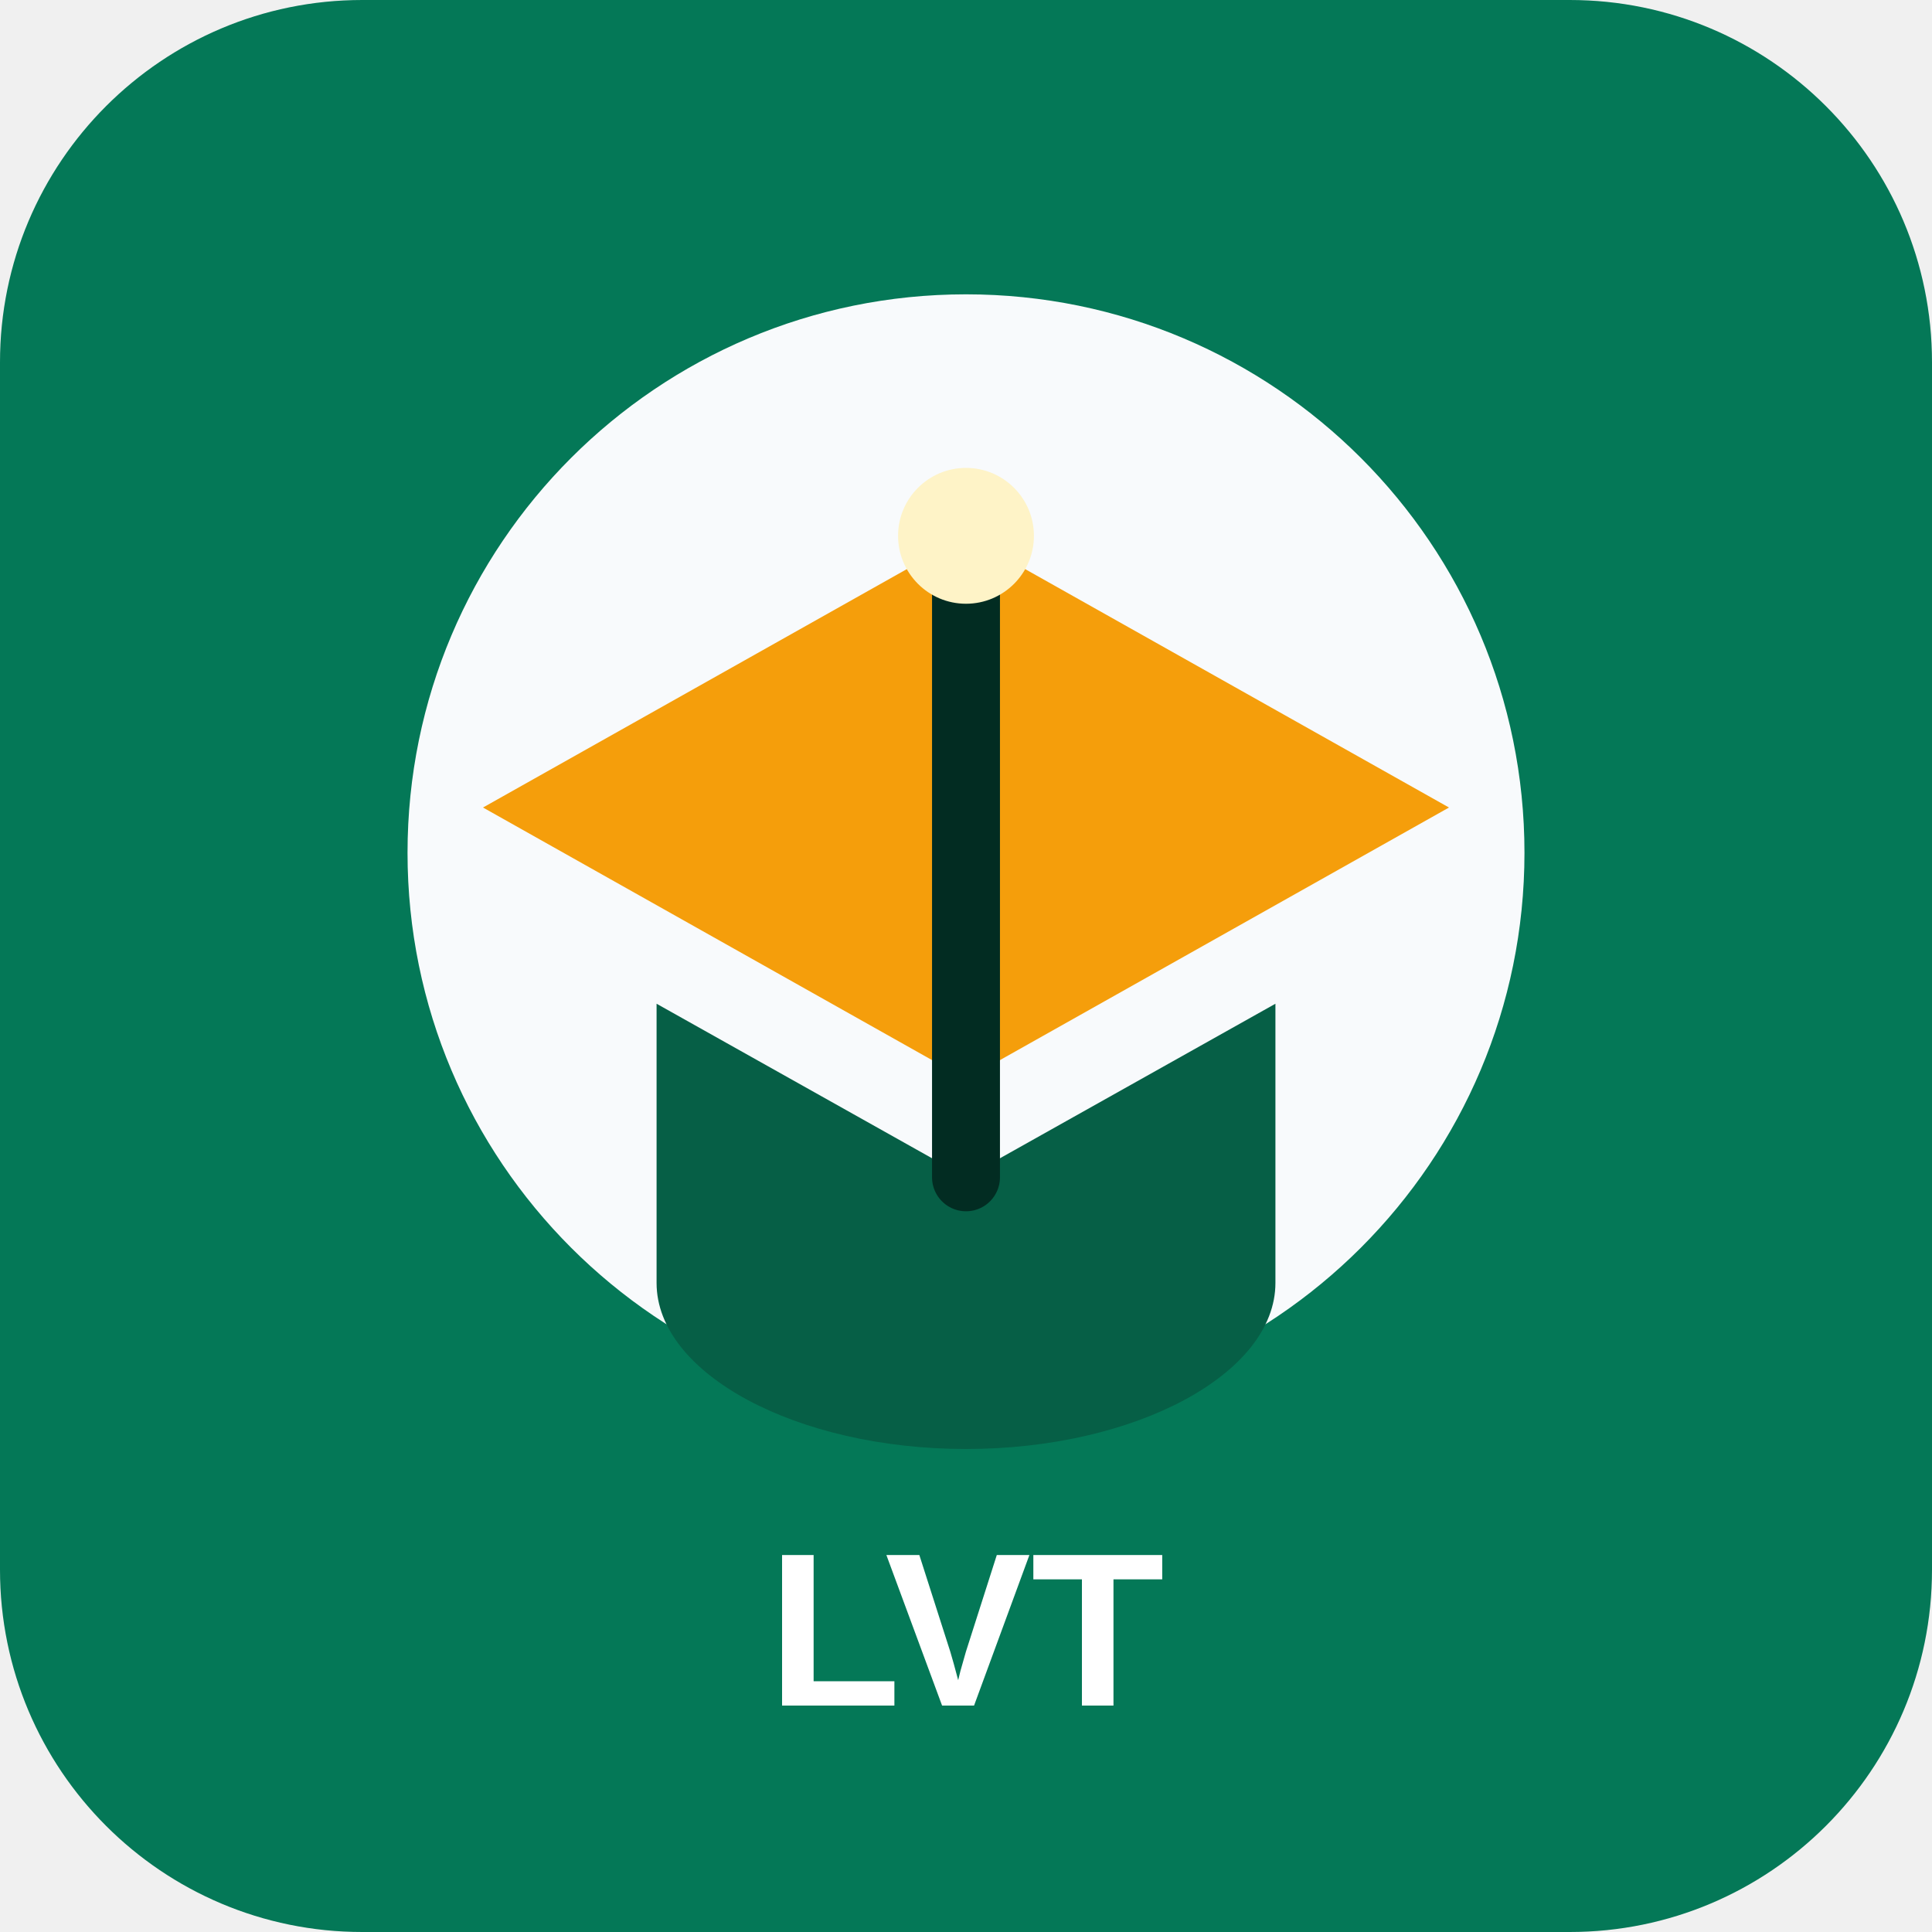
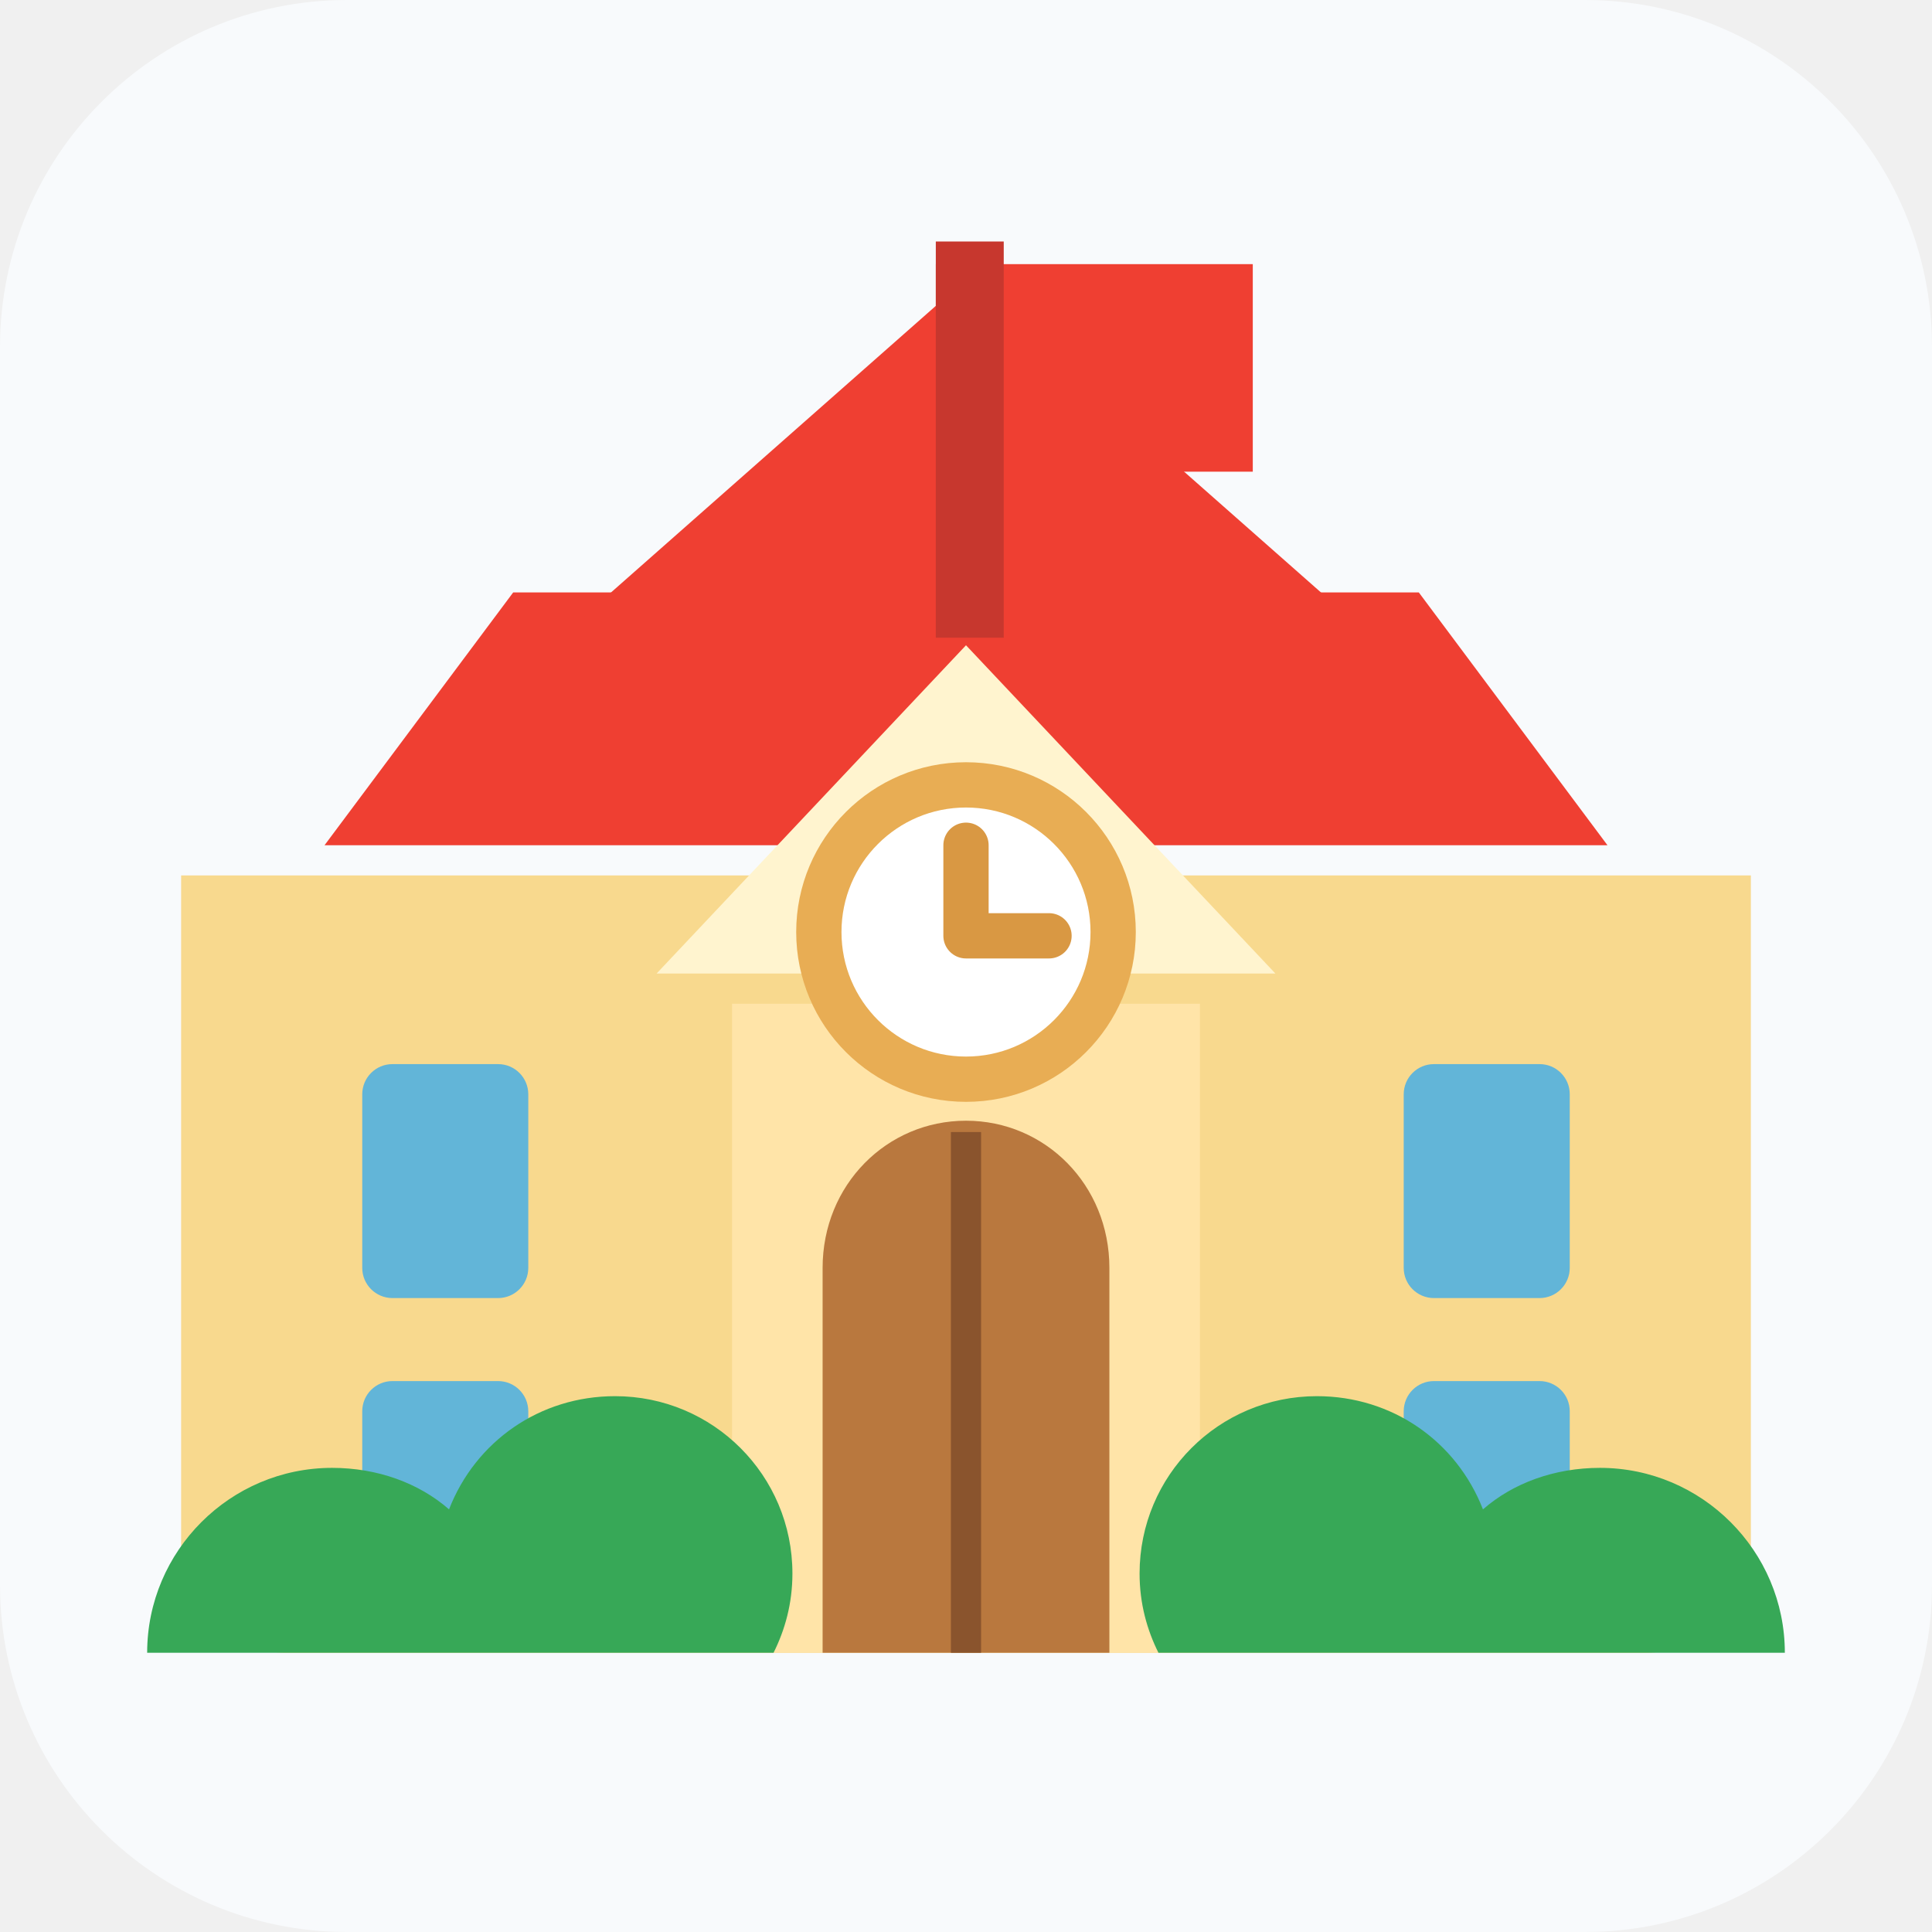
- <svg xmlns="http://www.w3.org/2000/svg" viewBox="0 0 512 512" role="img" aria-label="TH Le Van Tam">
-   <rect width="512" height="512" rx="96" fill="#047857" />
-   <circle cx="256" cy="226" r="148" fill="#f8fafc" />
-   <path d="M128 214 256 142l128 72-128 72-128-72Z" fill="#f59e0b" />
-   <path d="M174 266v74c0 24 37 44 82 44s82-20 82-44v-74l-82 46-82-46Z" fill="#065f46" />
-   <path d="M256 142v170" stroke="#022c22" stroke-width="18" stroke-linecap="round" />
-   <circle cx="256" cy="142" r="18" fill="#fef3c7" />
-   <text x="256" y="452" text-anchor="middle" font-family="Arial, sans-serif" font-size="58" font-weight="800" fill="#ffffff">LVT</text>
+ <svg xmlns="http://www.w3.org/2000/svg" viewBox="0 0 512 512" role="img" aria-label="Truong Tieu hoc Le Van Tam">
+   <rect width="512" height="512" rx="92" fill="#f8fafc" />
+   <path d="M76 438h360c16 0 28-12 28-28V232H48v178c0 16 12 28 28 28Z" fill="#f8d98e" />
+   <path d="M86 224h340l-50-67H136l-50 67Z" fill="#ef3f32" />
+   <path d="M194 438h124V266H194v172Z" fill="#ffe4a8" />
+   <path d="M174 258h164l-82-87-82 87Z" fill="#fff4cf" />
+   <path d="M154 164h204l-102-90-102 90Z" fill="#ef3f32" />
+   <path d="M248 70h84v55h-84V70Z" fill="#ef3f32" />
+   <path d="M248 64h18v105h-18V64Z" fill="#c7372e" />
+   <circle cx="256" cy="247" r="39" fill="#ffffff" stroke="#e8ad54" stroke-width="12" />
+   <path d="M256 224v24h22" fill="none" stroke="#d99843" stroke-width="12" stroke-linecap="round" stroke-linejoin="round" />
+   <path d="M218 438V336c0-22 17-39 38-39s38 17 38 39v102h-76Z" fill="#b9783e" />
+   <path d="M256 300v138" stroke="#8a542d" stroke-width="8" />
+   <rect x="96" y="282" width="44" height="62" rx="8" fill="#62b5d8" />
+   <rect x="372" y="282" width="44" height="62" rx="8" fill="#62b5d8" />
+   <rect x="96" y="366" width="44" height="56" rx="8" fill="#62b5d8" />
+   <rect x="372" y="366" width="44" height="56" rx="8" fill="#62b5d8" />
+   <path d="M39 438c0-27 22-49 49-49 12 0 23 4 31 11 7-18 24-30 44-30 26 0 47 21 47 47 0 8-2 15-5 21H39Z" fill="#37a857" />
+   <path d="M307 438c-3-6-5-13-5-21 0-26 21-47 47-47 20 0 37 12 44 30 8-7 19-11 31-11 27 0 49 22 49 49H307Z" fill="#37a857" />
</svg>
